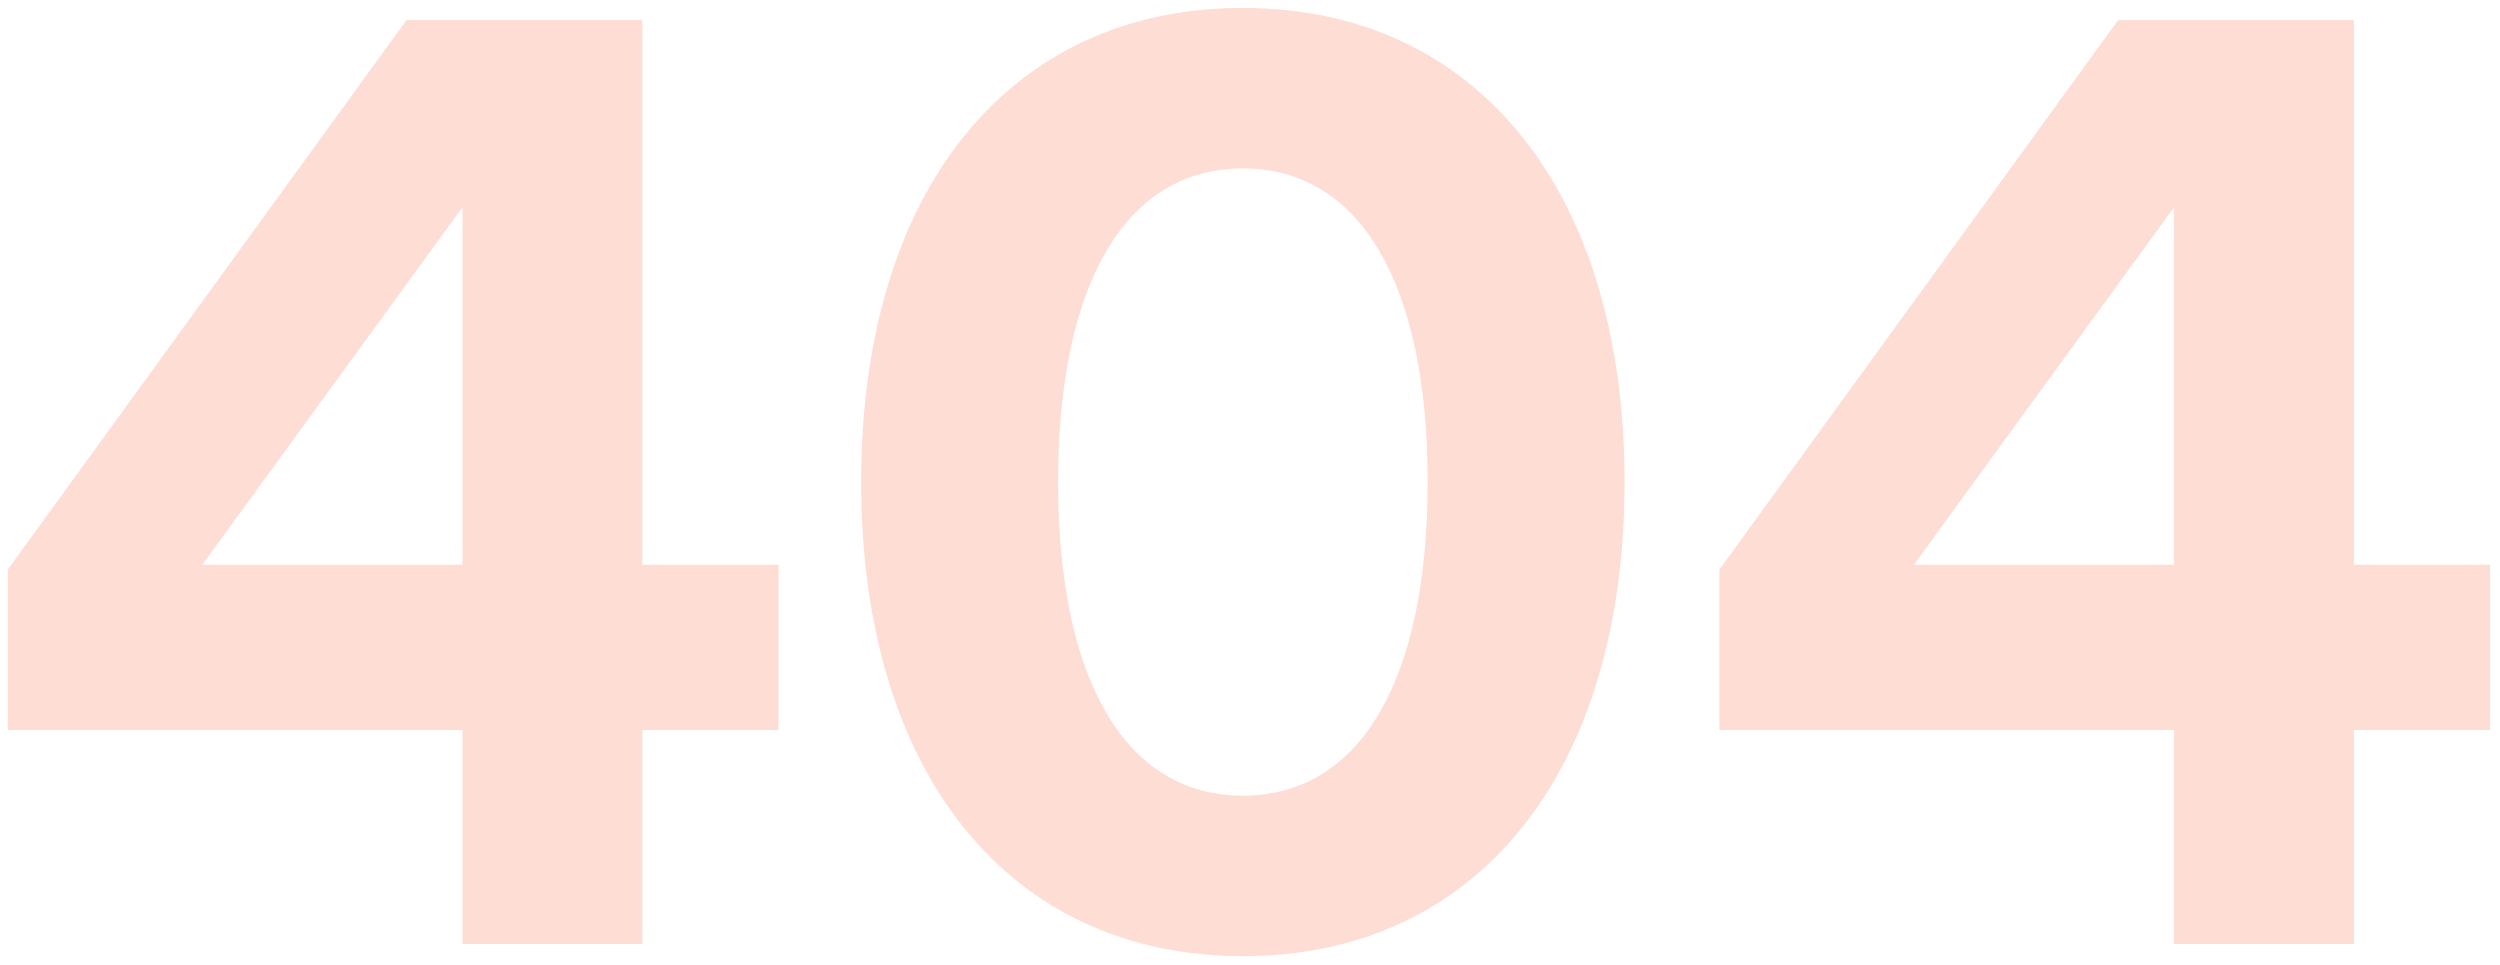
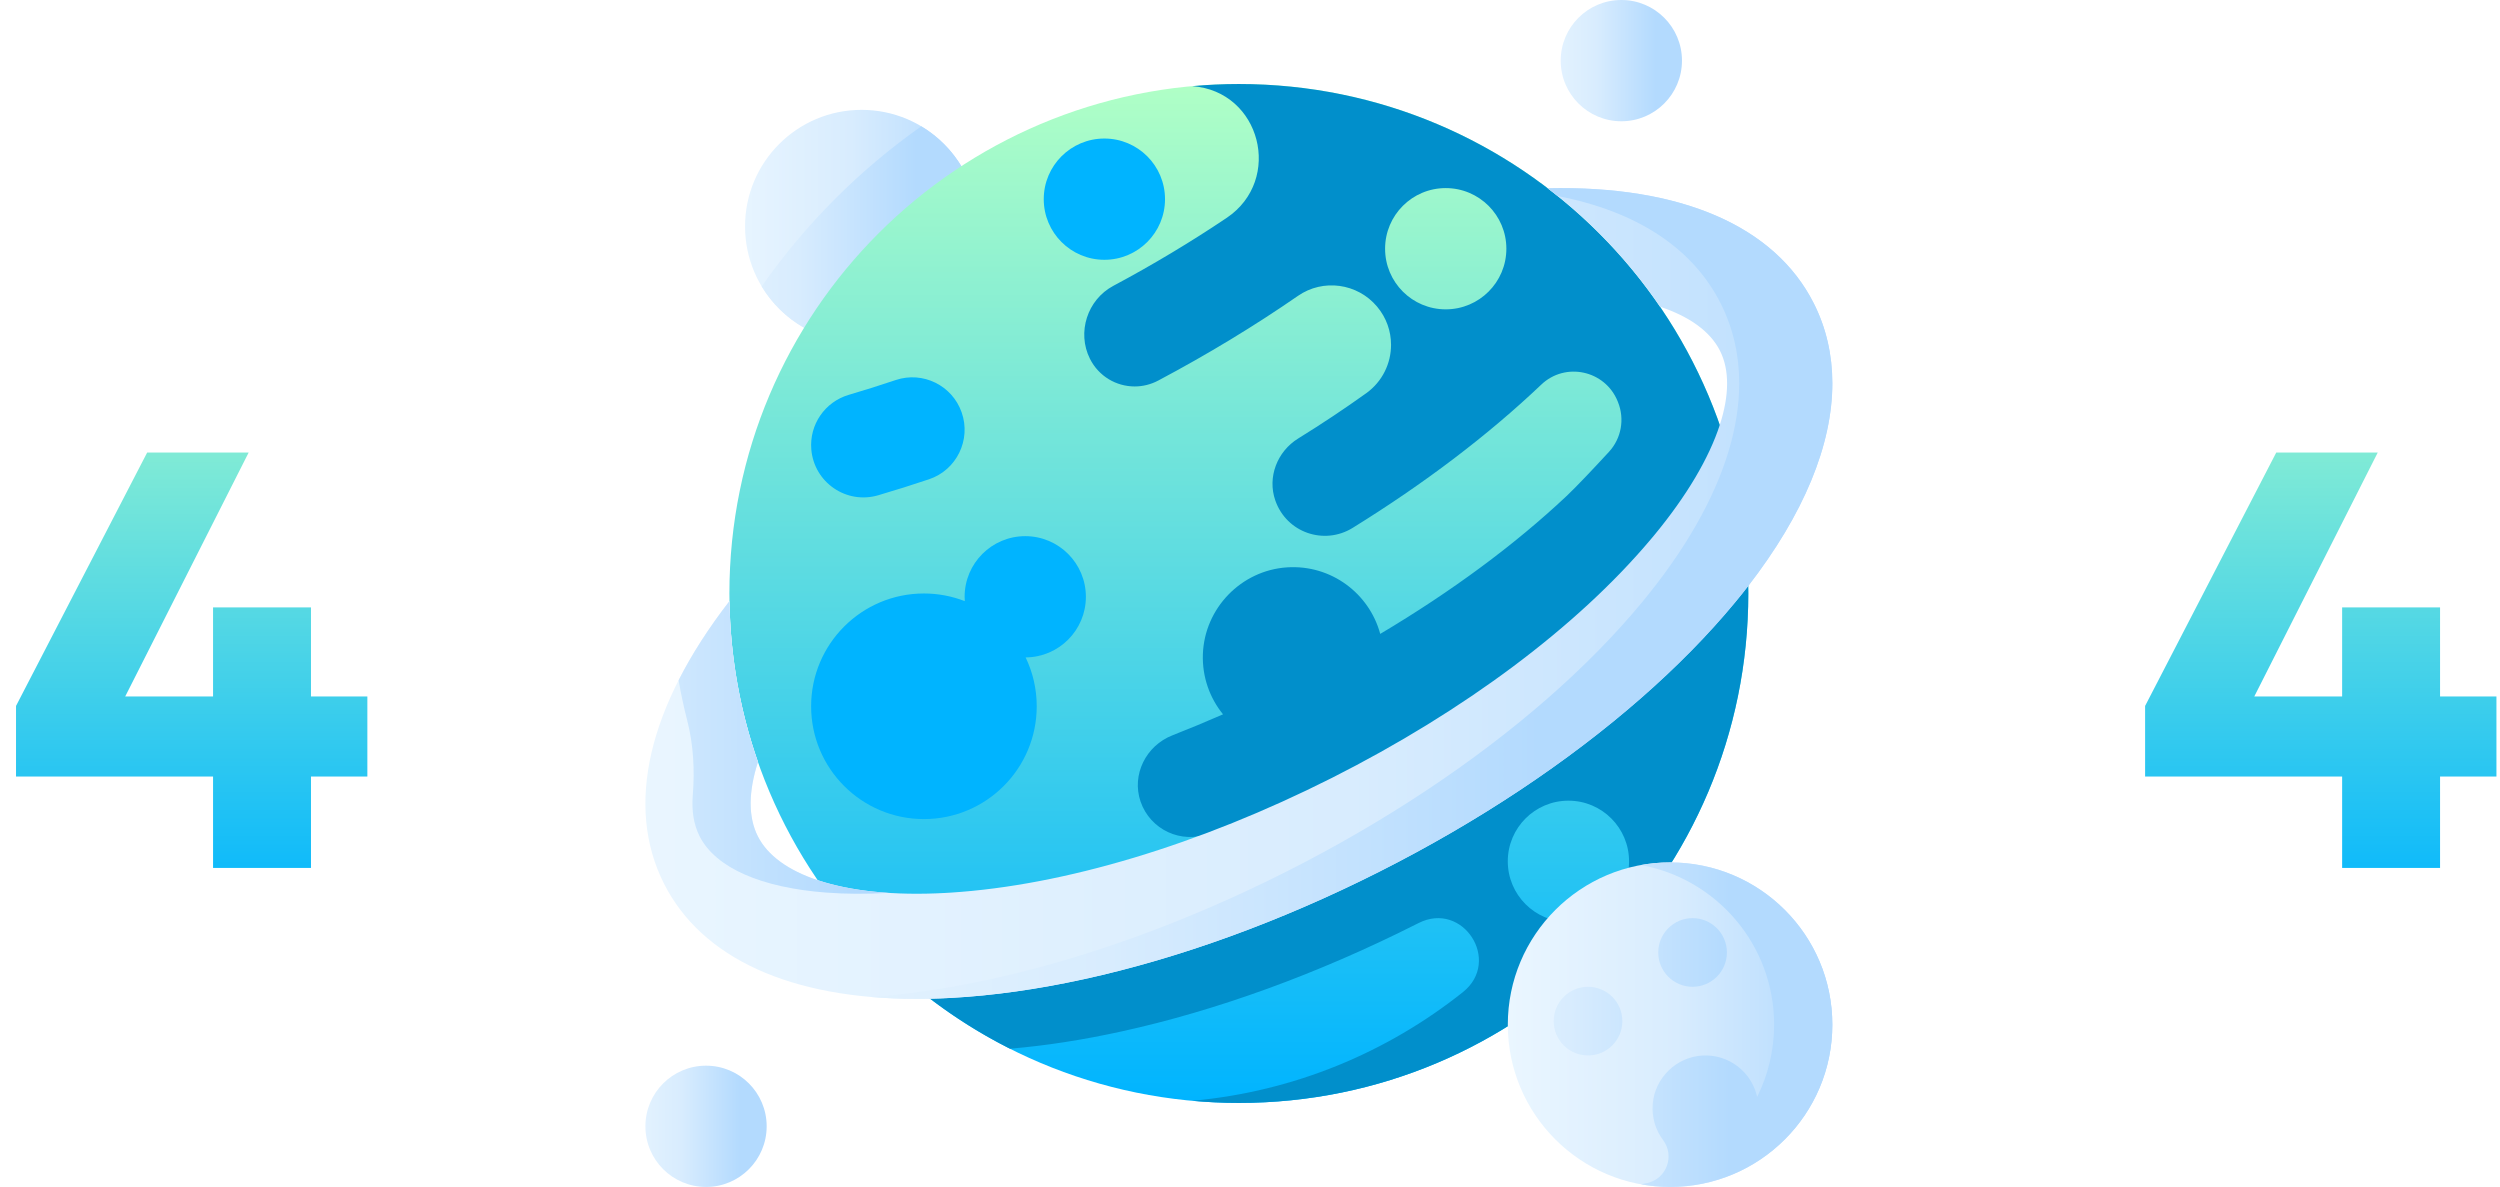
- <svg xmlns="http://www.w3.org/2000/svg" width="241" height="93" viewBox="0 0 241 93" fill="none">
-   <path d="M75.047 54.438H61.922V1.938H39.188L0.75 54.906V70.375H44.578V91H61.922V70.375H75.047V54.438ZM19.5 54.438L44.578 19.984V54.438H19.5ZM119.812 92.172C142.312 92.172 156.609 74.594 156.609 46.469C156.609 18.344 142.312 0.766 119.812 0.766C97.312 0.766 83.016 18.344 83.016 46.469C83.016 74.594 97.312 92.172 119.812 92.172ZM119.812 76.703C108.562 76.703 102 65.688 102 46.469C102 27.25 108.562 16.234 119.812 16.234C131.062 16.234 137.625 27.25 137.625 46.469C137.625 65.688 131.062 76.703 119.812 76.703ZM240.047 54.438H226.922V1.938H204.188L165.75 54.906V70.375H209.578V91H226.922V70.375H240.047V54.438ZM184.5 54.438L209.578 19.984V54.438H184.5Z" fill="#FEDDD4" />
+ <svg xmlns="http://www.w3.org/2000/svg" width="337" height="160" viewBox="0 0 337 160" fill="none">
+   <path d="M303.88 93.88H315.72V81.88H328.92V93.88H336.52V104.68H328.92V117H315.72V104.68H289.16V95.16L306.84 61H320.52L303.88 93.88Z" fill="url(#paint0_linear)" />
+   <path d="M16.88 93.88H28.72V81.88H41.92V93.88H49.52V104.68H41.92V117H28.72V104.68H2.16V95.16L19.84 61H33.52L16.88 93.88Z" fill="url(#paint1_linear)" />
+   <path d="M116.141 46.224C124.816 46.224 131.848 39.192 131.848 30.517C131.848 21.842 124.816 14.809 116.141 14.809C107.466 14.809 100.434 21.842 100.434 30.517C100.434 39.192 107.466 46.224 116.141 46.224Z" fill="url(#paint2_linear)" />
+   <path d="M102.676 38.607C108.54 30.226 115.827 22.916 124.19 17.028C128.776 19.771 131.848 24.784 131.848 30.517C131.848 39.191 124.816 46.224 116.141 46.224C110.425 46.224 105.424 43.17 102.676 38.607Z" fill="url(#paint3_linear)" />
+   <path d="M166.999 148.676C204.928 148.676 235.675 117.929 235.675 80C235.675 42.072 204.928 11.325 166.999 11.325C129.071 11.325 98.324 42.072 98.324 80C98.324 117.929 129.071 148.676 166.999 148.676Z" fill="url(#paint4_linear)" />
+   <path d="M118.373 66.765C120.648 66.097 122.935 65.377 125.23 64.607C128.953 63.357 130.931 59.295 129.631 55.588L129.63 55.586C128.356 51.95 124.395 50.001 120.743 51.23C118.622 51.943 116.51 52.609 114.412 53.225C111.194 54.172 109.082 57.245 109.365 60.588C109.741 65.031 114.095 68.021 118.373 66.765Z" fill="#00B4FF" />
+   <path d="M139.75 95.206C139.75 92.847 139.213 90.612 138.254 88.62C142.745 88.593 146.377 84.945 146.377 80.448C146.377 75.933 142.718 72.274 138.204 72.274C133.69 72.274 130.031 75.933 130.031 80.448C130.031 80.645 130.04 80.84 130.054 81.034C128.345 80.37 126.489 80.001 124.545 80.001C116.148 80.001 109.34 86.809 109.34 95.207C109.34 103.605 116.148 110.412 124.545 110.412C132.943 110.412 139.75 103.604 139.75 95.206Z" fill="#00B4FF" />
+   <path d="M148.871 35.02C153.385 35.02 157.044 31.361 157.044 26.847C157.044 22.333 153.385 18.674 148.871 18.674C144.357 18.674 140.697 22.333 140.697 26.847C140.697 31.361 144.357 35.02 148.871 35.02Z" fill="#00B4FF" />
+   <path d="M166.998 11.325C164.881 11.325 162.788 11.426 160.721 11.614C169.96 12.295 172.981 24.232 165.367 29.362C160.589 32.577 155.466 35.652 150.07 38.535C146.572 40.405 145.148 44.809 146.92 48.355C148.109 50.733 150.484 52.094 152.956 52.094C154.026 52.094 155.118 51.837 156.134 51.297C162.813 47.752 169.129 43.919 174.97 39.881C178.355 37.537 182.973 38.177 185.624 41.324C186.898 42.833 187.513 44.665 187.513 46.482C187.513 48.969 186.361 51.432 184.165 53.007C181.248 55.097 178.186 57.136 174.995 59.109C172.162 60.86 170.813 64.329 171.914 67.47C173.452 71.85 178.534 73.509 182.327 71.166C191.968 65.205 200.589 58.667 207.764 51.846C211.017 48.753 216.357 49.92 218.054 54.077C218.07 54.118 218.088 54.162 218.104 54.203C219.03 56.483 218.556 59.097 216.89 60.907C214.948 63.018 212.46 65.657 211.174 66.864C204.19 73.434 195.663 79.737 186.054 85.45C184.592 80.022 179.469 76.094 173.496 76.48C167.309 76.885 162.365 81.992 162.148 88.188C162.042 91.263 163.08 94.096 164.865 96.292C162.587 97.287 160.307 98.234 158.029 99.128C154.478 100.521 152.514 104.439 153.747 108.047C155.052 111.859 159.262 113.801 162.992 112.342C166.537 110.959 170.082 109.459 173.618 107.85C193.194 98.921 210.446 87.442 222.945 75.115C223.061 76.728 223.117 78.359 223.117 80C223.117 81.616 223.061 83.216 222.951 84.8C213.226 94.733 199.864 104.198 184.561 111.919C166.691 120.932 148.479 126.413 133.173 127.385C132.925 127.401 132.677 127.417 132.429 127.429C125.907 127.787 120.285 127.25 115.949 125.933C121.637 132.251 128.479 137.506 136.147 141.368C140.969 140.957 146.001 140.176 151.177 139.04C163.958 136.239 177.596 131.304 190.945 124.568C191.039 124.521 191.133 124.474 191.227 124.427C197.219 121.39 202.452 129.553 197.198 133.741C187.001 141.861 174.446 147.144 160.721 148.386C162.788 148.574 164.881 148.675 166.998 148.675C204.928 148.675 235.673 117.93 235.673 80C235.673 42.071 204.928 11.325 166.998 11.325ZM194.882 41.7C190.368 41.7 186.71 38.042 186.71 33.528C186.71 29.013 190.368 25.355 194.882 25.355C199.397 25.355 203.058 29.013 203.058 33.528C203.058 38.042 199.397 41.7 194.882 41.7ZM211.425 124.279C206.91 124.279 203.249 120.621 203.249 116.107C203.249 111.592 206.91 107.931 211.425 107.931C215.939 107.931 219.597 111.592 219.597 116.107C219.597 120.621 215.939 124.279 211.425 124.279Z" fill="#018FCB" />
+   <path d="M244.499 40.894C239.226 30.438 226.542 24.976 208.628 25.374C214.489 29.848 219.609 35.244 223.772 41.346C227.737 42.667 230.539 44.678 231.85 47.275C233.161 49.87 233.114 53.311 231.828 57.28C230.385 61.722 227.389 66.824 222.994 72.141C222.837 72.329 222.68 72.518 222.52 72.706C212.644 84.446 197.416 95.84 179.543 104.86C161.673 113.873 143.461 119.354 128.155 120.326C127.907 120.342 127.659 120.358 127.411 120.37C120.531 120.747 114.652 120.129 110.229 118.651C106.263 117.33 103.462 115.319 102.15 112.722C100.839 110.127 100.886 106.689 102.172 102.72C99.788 95.912 98.445 88.615 98.335 81.02C87.364 95.194 84.221 108.646 89.501 119.106C94.596 129.208 106.605 134.648 123.562 134.648C124.158 134.648 124.76 134.642 125.372 134.626C126.294 134.607 127.232 134.57 128.183 134.519C133.883 134.209 139.919 133.349 146.159 131.981C158.941 129.18 172.578 124.245 185.927 117.509C199.273 110.773 211.345 102.736 221.193 94.121C226.002 89.914 230.281 85.569 233.917 81.167C234.523 80.436 235.107 79.708 235.665 78.981C243.16 69.299 247 59.956 247 51.671C247 47.824 246.172 44.21 244.499 40.894Z" fill="url(#paint5_linear)" />
+   <path d="M247.001 51.671C247.001 59.956 243.161 69.299 235.666 78.981C235.107 79.708 234.524 80.436 233.918 81.167C230.282 85.569 226.003 89.914 221.194 94.121C211.346 102.736 199.274 110.773 185.928 117.509C172.579 124.245 158.941 129.18 146.16 131.981C139.92 133.349 133.884 134.209 128.184 134.519C127.233 134.57 126.295 134.607 125.373 134.626C124.761 134.642 124.159 134.648 123.563 134.648C121.458 134.648 119.428 134.563 117.477 134.397C119.66 134.234 121.891 133.995 124.162 133.679C127.243 133.252 130.399 132.684 133.605 131.981C146.386 129.18 160.024 124.245 173.373 117.509C186.719 110.773 198.791 102.736 208.639 94.121C213.448 89.914 217.727 85.569 221.363 81.167C227.139 74.177 231.035 67.335 232.987 60.907C233.956 57.716 234.446 54.626 234.446 51.671C234.446 47.824 233.617 44.21 231.945 40.894C228.165 33.399 220.573 28.471 209.975 26.428C209.533 26.071 209.084 25.719 208.629 25.374C226.543 24.976 239.227 30.438 244.5 40.894C246.173 44.21 247.001 47.824 247.001 51.671Z" fill="url(#paint6_linear)" />
+   <path d="M110.227 118.651C106.261 117.33 103.46 115.319 102.152 112.722C100.84 110.127 100.887 106.689 102.174 102.72C101.048 99.508 100.157 96.191 99.519 92.781C98.8 88.963 98.395 85.033 98.337 81.02C95.535 84.639 93.248 88.211 91.477 91.699C91.789 93.521 92.175 95.319 92.63 97.089C93.478 100.387 93.658 103.807 93.388 107.201C93.22 109.301 93.516 111.164 94.302 112.721C96.461 116.994 102.641 119.674 111.403 120.323C113.985 120.518 116.787 120.533 119.777 120.361C119.777 120.358 119.777 120.358 119.777 120.358C116.128 120.126 112.909 119.545 110.227 118.651Z" fill="url(#paint7_linear)" />
+   <path d="M225.126 160C237.206 160 247 150.207 247 138.126C247 126.045 237.206 116.252 225.126 116.252C213.045 116.252 203.252 126.045 203.252 138.126C203.252 150.207 213.045 160 225.126 160Z" fill="url(#paint8_linear)" />
+   <path d="M225.125 116.252C223.785 116.252 222.475 116.379 221.201 116.61C231.409 118.459 239.152 127.385 239.152 138.126C239.152 141.624 238.326 144.927 236.866 147.858C236.126 144.526 233.059 142.07 229.457 142.288C225.957 142.499 223.076 145.311 222.788 148.806C222.637 150.642 223.181 152.348 224.186 153.688C225.781 155.816 224.662 158.887 222.066 159.467C221.78 159.531 221.492 159.59 221.201 159.642C222.475 159.873 223.785 160 225.125 160C237.205 160 246.999 150.207 246.999 138.126C246.999 126.045 237.205 116.252 225.125 116.252Z" fill="url(#paint9_linear)" />
+   <path d="M214.065 142.275C216.621 142.275 218.692 140.203 218.692 137.647C218.692 135.092 216.621 133.02 214.065 133.02C211.509 133.02 209.438 135.092 209.438 137.647C209.438 140.203 211.509 142.275 214.065 142.275Z" fill="url(#paint10_linear)" />
+   <path d="M228.159 133.02C230.714 133.02 232.786 130.948 232.786 128.392C232.786 125.837 230.714 123.765 228.159 123.765C225.603 123.765 223.531 125.837 223.531 128.392C223.531 130.948 225.603 133.02 228.159 133.02Z" fill="url(#paint11_linear)" />
+   <path d="M218.556 16.347C223.07 16.347 226.73 12.688 226.73 8.173C226.73 3.659 223.07 -6.10352e-05 218.556 -6.10352e-05C214.042 -6.10352e-05 210.383 3.659 210.383 8.173C210.383 12.688 214.042 16.347 218.556 16.347Z" fill="url(#paint12_linear)" />
+   <path d="M95.174 160C99.688 160 103.347 156.341 103.347 151.826C103.347 147.312 99.688 143.653 95.174 143.653C90.659 143.653 87 147.312 87 151.826C87 156.341 90.659 160 95.174 160Z" fill="url(#paint13_linear)" />
+   <defs>
+     <linearGradient id="paint0_linear" x1="310.5" y1="37" x2="310.5" y2="125" gradientUnits="userSpaceOnUse">
+       <stop stop-color="#B0FFC6" />
+       <stop offset="1" stop-color="#00B4FF" />
+     </linearGradient>
+     <linearGradient id="paint1_linear" x1="23.5" y1="37" x2="23.5" y2="125" gradientUnits="userSpaceOnUse">
+       <stop stop-color="#B0FFC6" />
+       <stop offset="1" stop-color="#00B4FF" />
+     </linearGradient>
+     <linearGradient id="paint2_linear" x1="96.951" y1="30.517" x2="131.084" y2="30.517" gradientUnits="userSpaceOnUse">
+       <stop stop-color="#EAF6FF" />
+       <stop offset="0.521" stop-color="#D8ECFE" />
+       <stop offset="1" stop-color="#B3DAFE" />
+     </linearGradient>
+     <linearGradient id="paint3_linear" x1="90.049" y1="31.626" x2="123.519" y2="31.626" gradientUnits="userSpaceOnUse">
+       <stop stop-color="#EAF6FF" />
+       <stop offset="0.521" stop-color="#D8ECFE" />
+       <stop offset="1" stop-color="#B3DAFE" />
+     </linearGradient>
+     <linearGradient id="paint4_linear" x1="166.999" y1="11.325" x2="166.999" y2="148.676" gradientUnits="userSpaceOnUse">
+       <stop stop-color="#B0FFC6" />
+       <stop offset="1" stop-color="#00B4FF" />
+     </linearGradient>
+     <linearGradient id="paint5_linear" x1="82.649" y1="80.001" x2="273.353" y2="80.001" gradientUnits="userSpaceOnUse">
+       <stop stop-color="#EAF6FF" />
+       <stop offset="0.521" stop-color="#D8ECFE" />
+       <stop offset="1" stop-color="#B3DAFE" />
+     </linearGradient>
+     <linearGradient id="paint6_linear" x1="86.374" y1="80.001" x2="207.504" y2="80.001" gradientUnits="userSpaceOnUse">
+       <stop stop-color="#EAF6FF" />
+       <stop offset="0.521" stop-color="#D8ECFE" />
+       <stop offset="1" stop-color="#B3DAFE" />
+     </linearGradient>
+     <linearGradient id="paint7_linear" x1="45.904" y1="100.75" x2="115.044" y2="100.75" gradientUnits="userSpaceOnUse">
+       <stop stop-color="#EAF6FF" />
+       <stop offset="0.521" stop-color="#D8ECFE" />
+       <stop offset="1" stop-color="#B3DAFE" />
+     </linearGradient>
+     <linearGradient id="paint8_linear" x1="203.252" y1="138.126" x2="247" y2="138.126" gradientUnits="userSpaceOnUse">
+       <stop stop-color="#EAF6FF" />
+       <stop offset="0.521" stop-color="#D8ECFE" />
+       <stop offset="1" stop-color="#B3DAFE" />
+     </linearGradient>
+     <linearGradient id="paint9_linear" x1="188.018" y1="138.126" x2="233.222" y2="138.126" gradientUnits="userSpaceOnUse">
+       <stop stop-color="#EAF6FF" />
+       <stop offset="0.521" stop-color="#D8ECFE" />
+       <stop offset="1" stop-color="#B3DAFE" />
+     </linearGradient>
+     <linearGradient id="paint10_linear" x1="188.019" y1="137.647" x2="233.223" y2="137.647" gradientUnits="userSpaceOnUse">
+       <stop stop-color="#EAF6FF" />
+       <stop offset="0.521" stop-color="#D8ECFE" />
+       <stop offset="1" stop-color="#B3DAFE" />
+     </linearGradient>
+     <linearGradient id="paint11_linear" x1="188.019" y1="128.392" x2="233.223" y2="128.392" gradientUnits="userSpaceOnUse">
+       <stop stop-color="#EAF6FF" />
+       <stop offset="0.521" stop-color="#D8ECFE" />
+       <stop offset="1" stop-color="#B3DAFE" />
+     </linearGradient>
+     <linearGradient id="paint12_linear" x1="206.567" y1="8.173" x2="223.198" y2="8.173" gradientUnits="userSpaceOnUse">
+       <stop stop-color="#EAF6FF" />
+       <stop offset="0.521" stop-color="#D8ECFE" />
+       <stop offset="1" stop-color="#B3DAFE" />
+     </linearGradient>
+     <linearGradient id="paint13_linear" x1="83.184" y1="151.826" x2="99.815" y2="151.826" gradientUnits="userSpaceOnUse">
+       <stop stop-color="#EAF6FF" />
+       <stop offset="0.521" stop-color="#D8ECFE" />
+       <stop offset="1" stop-color="#B3DAFE" />
+     </linearGradient>
+   </defs>
</svg>
